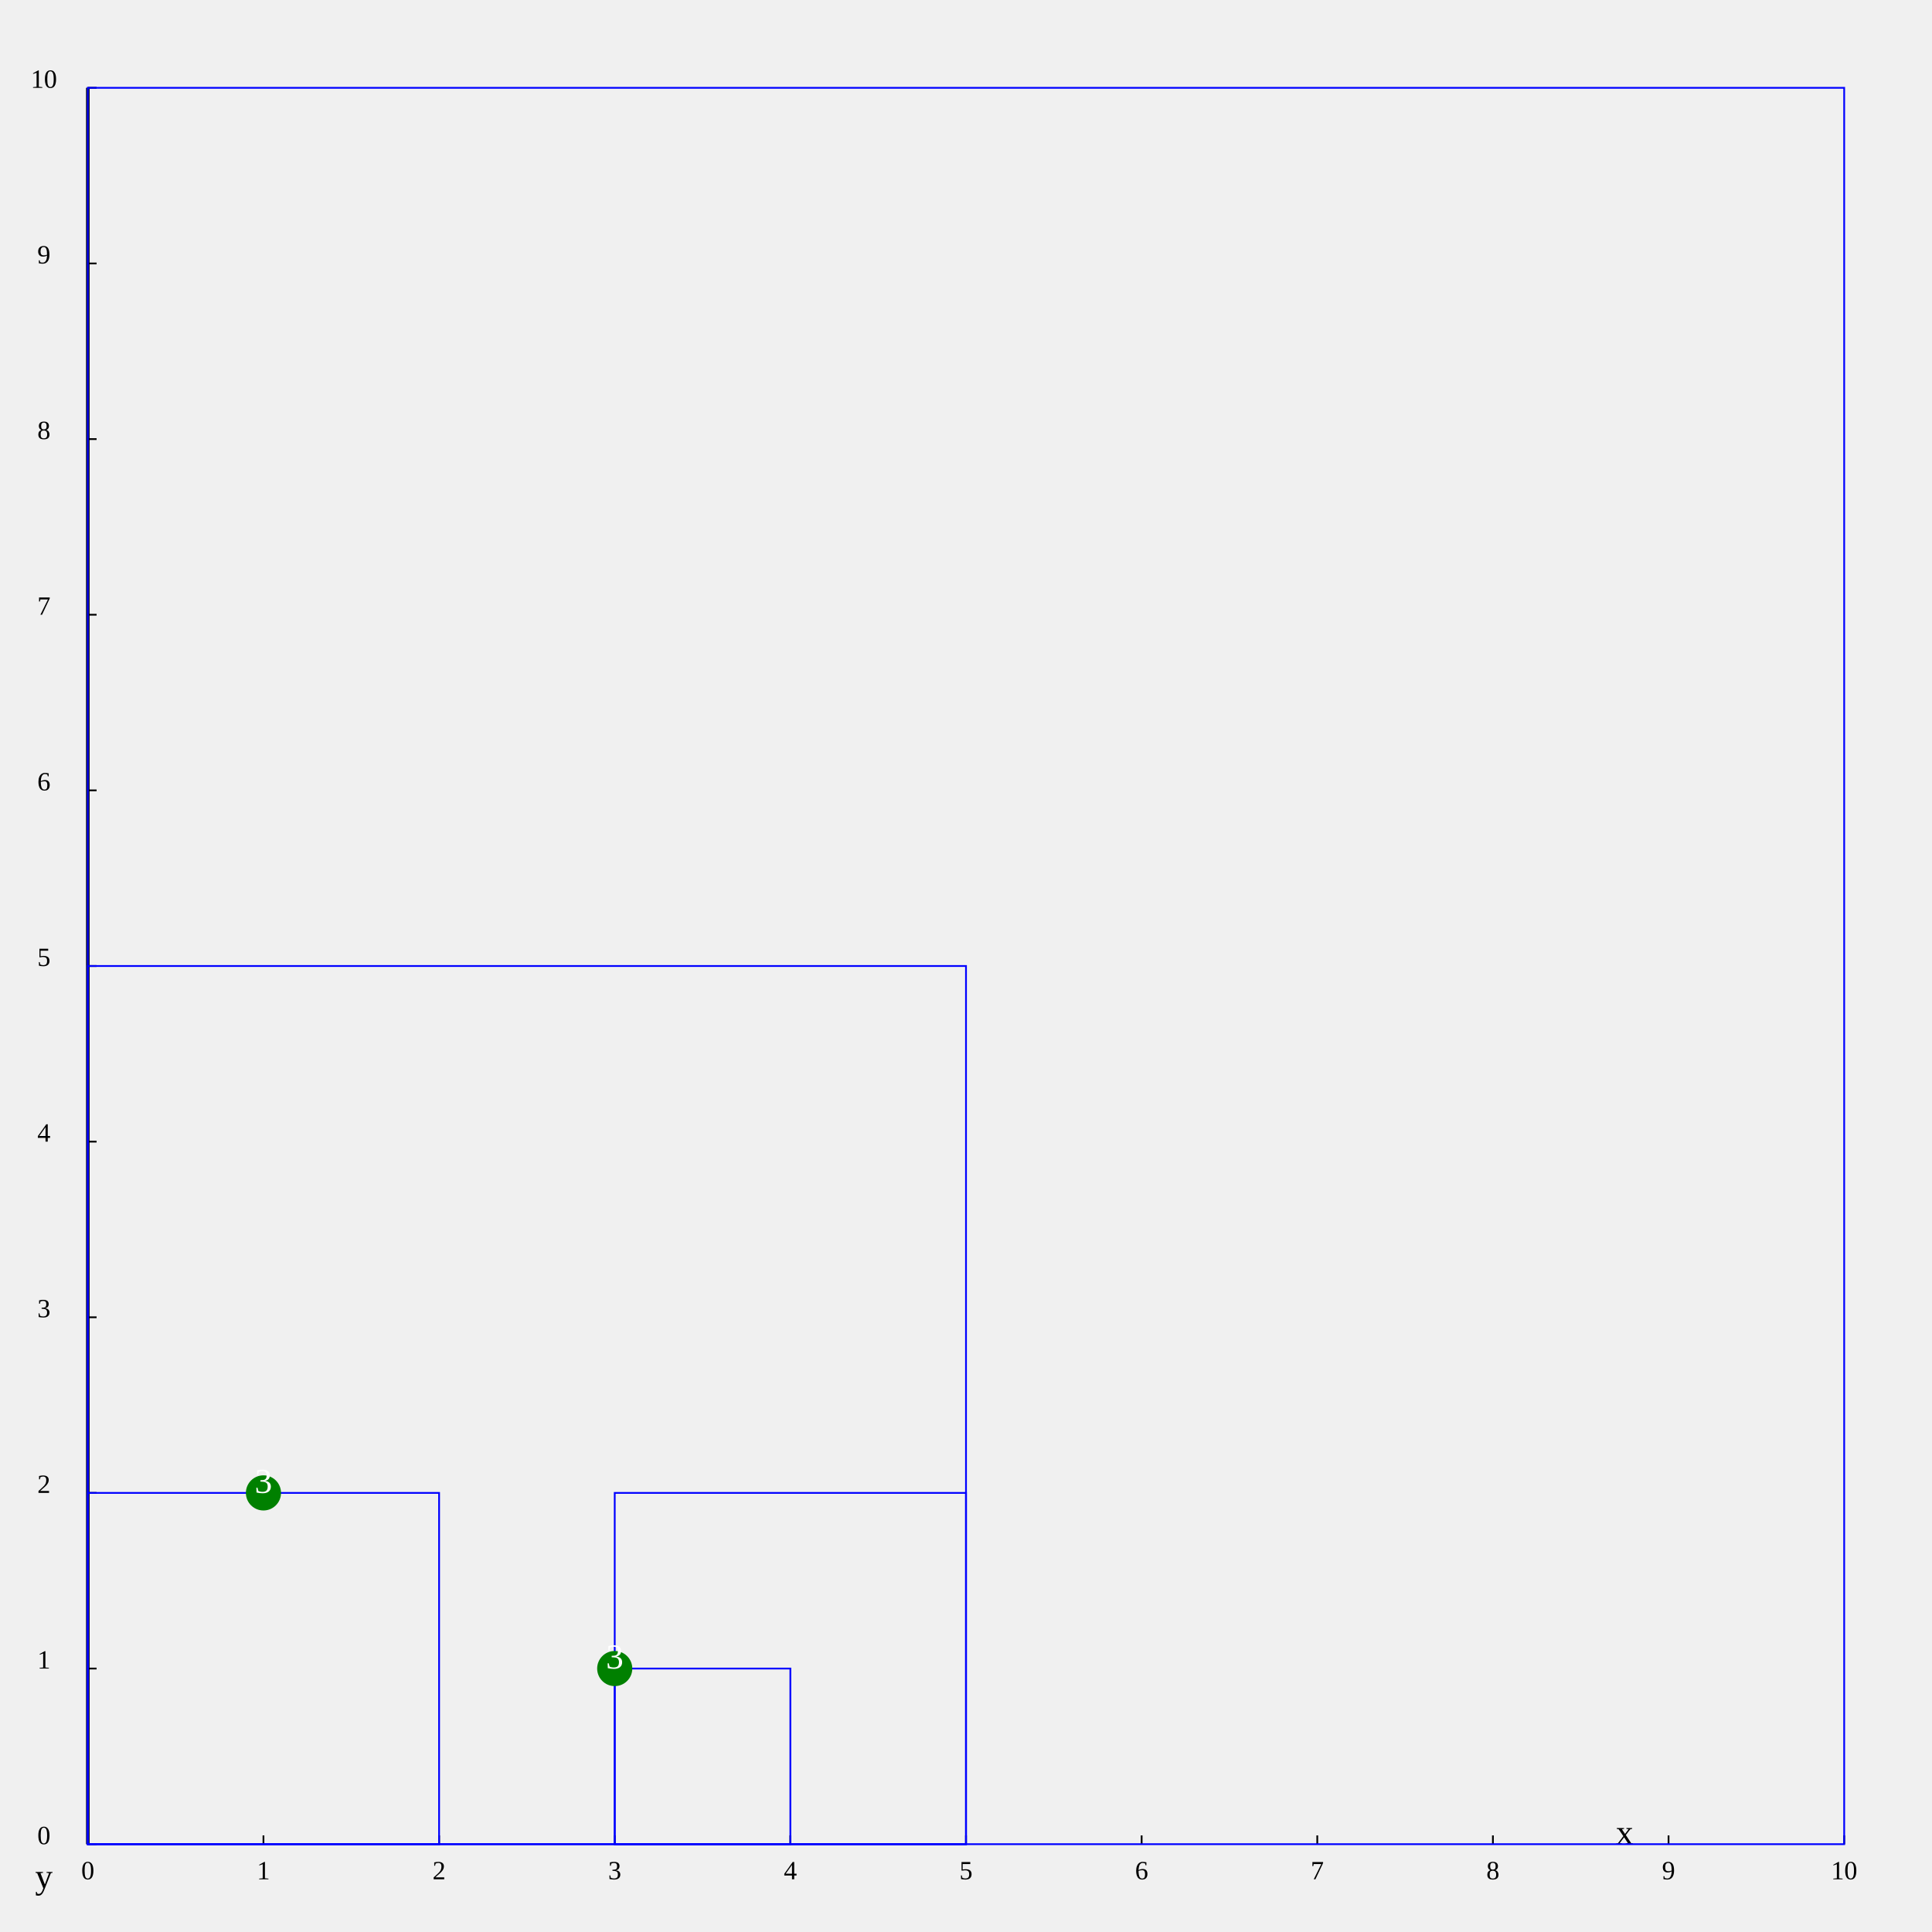
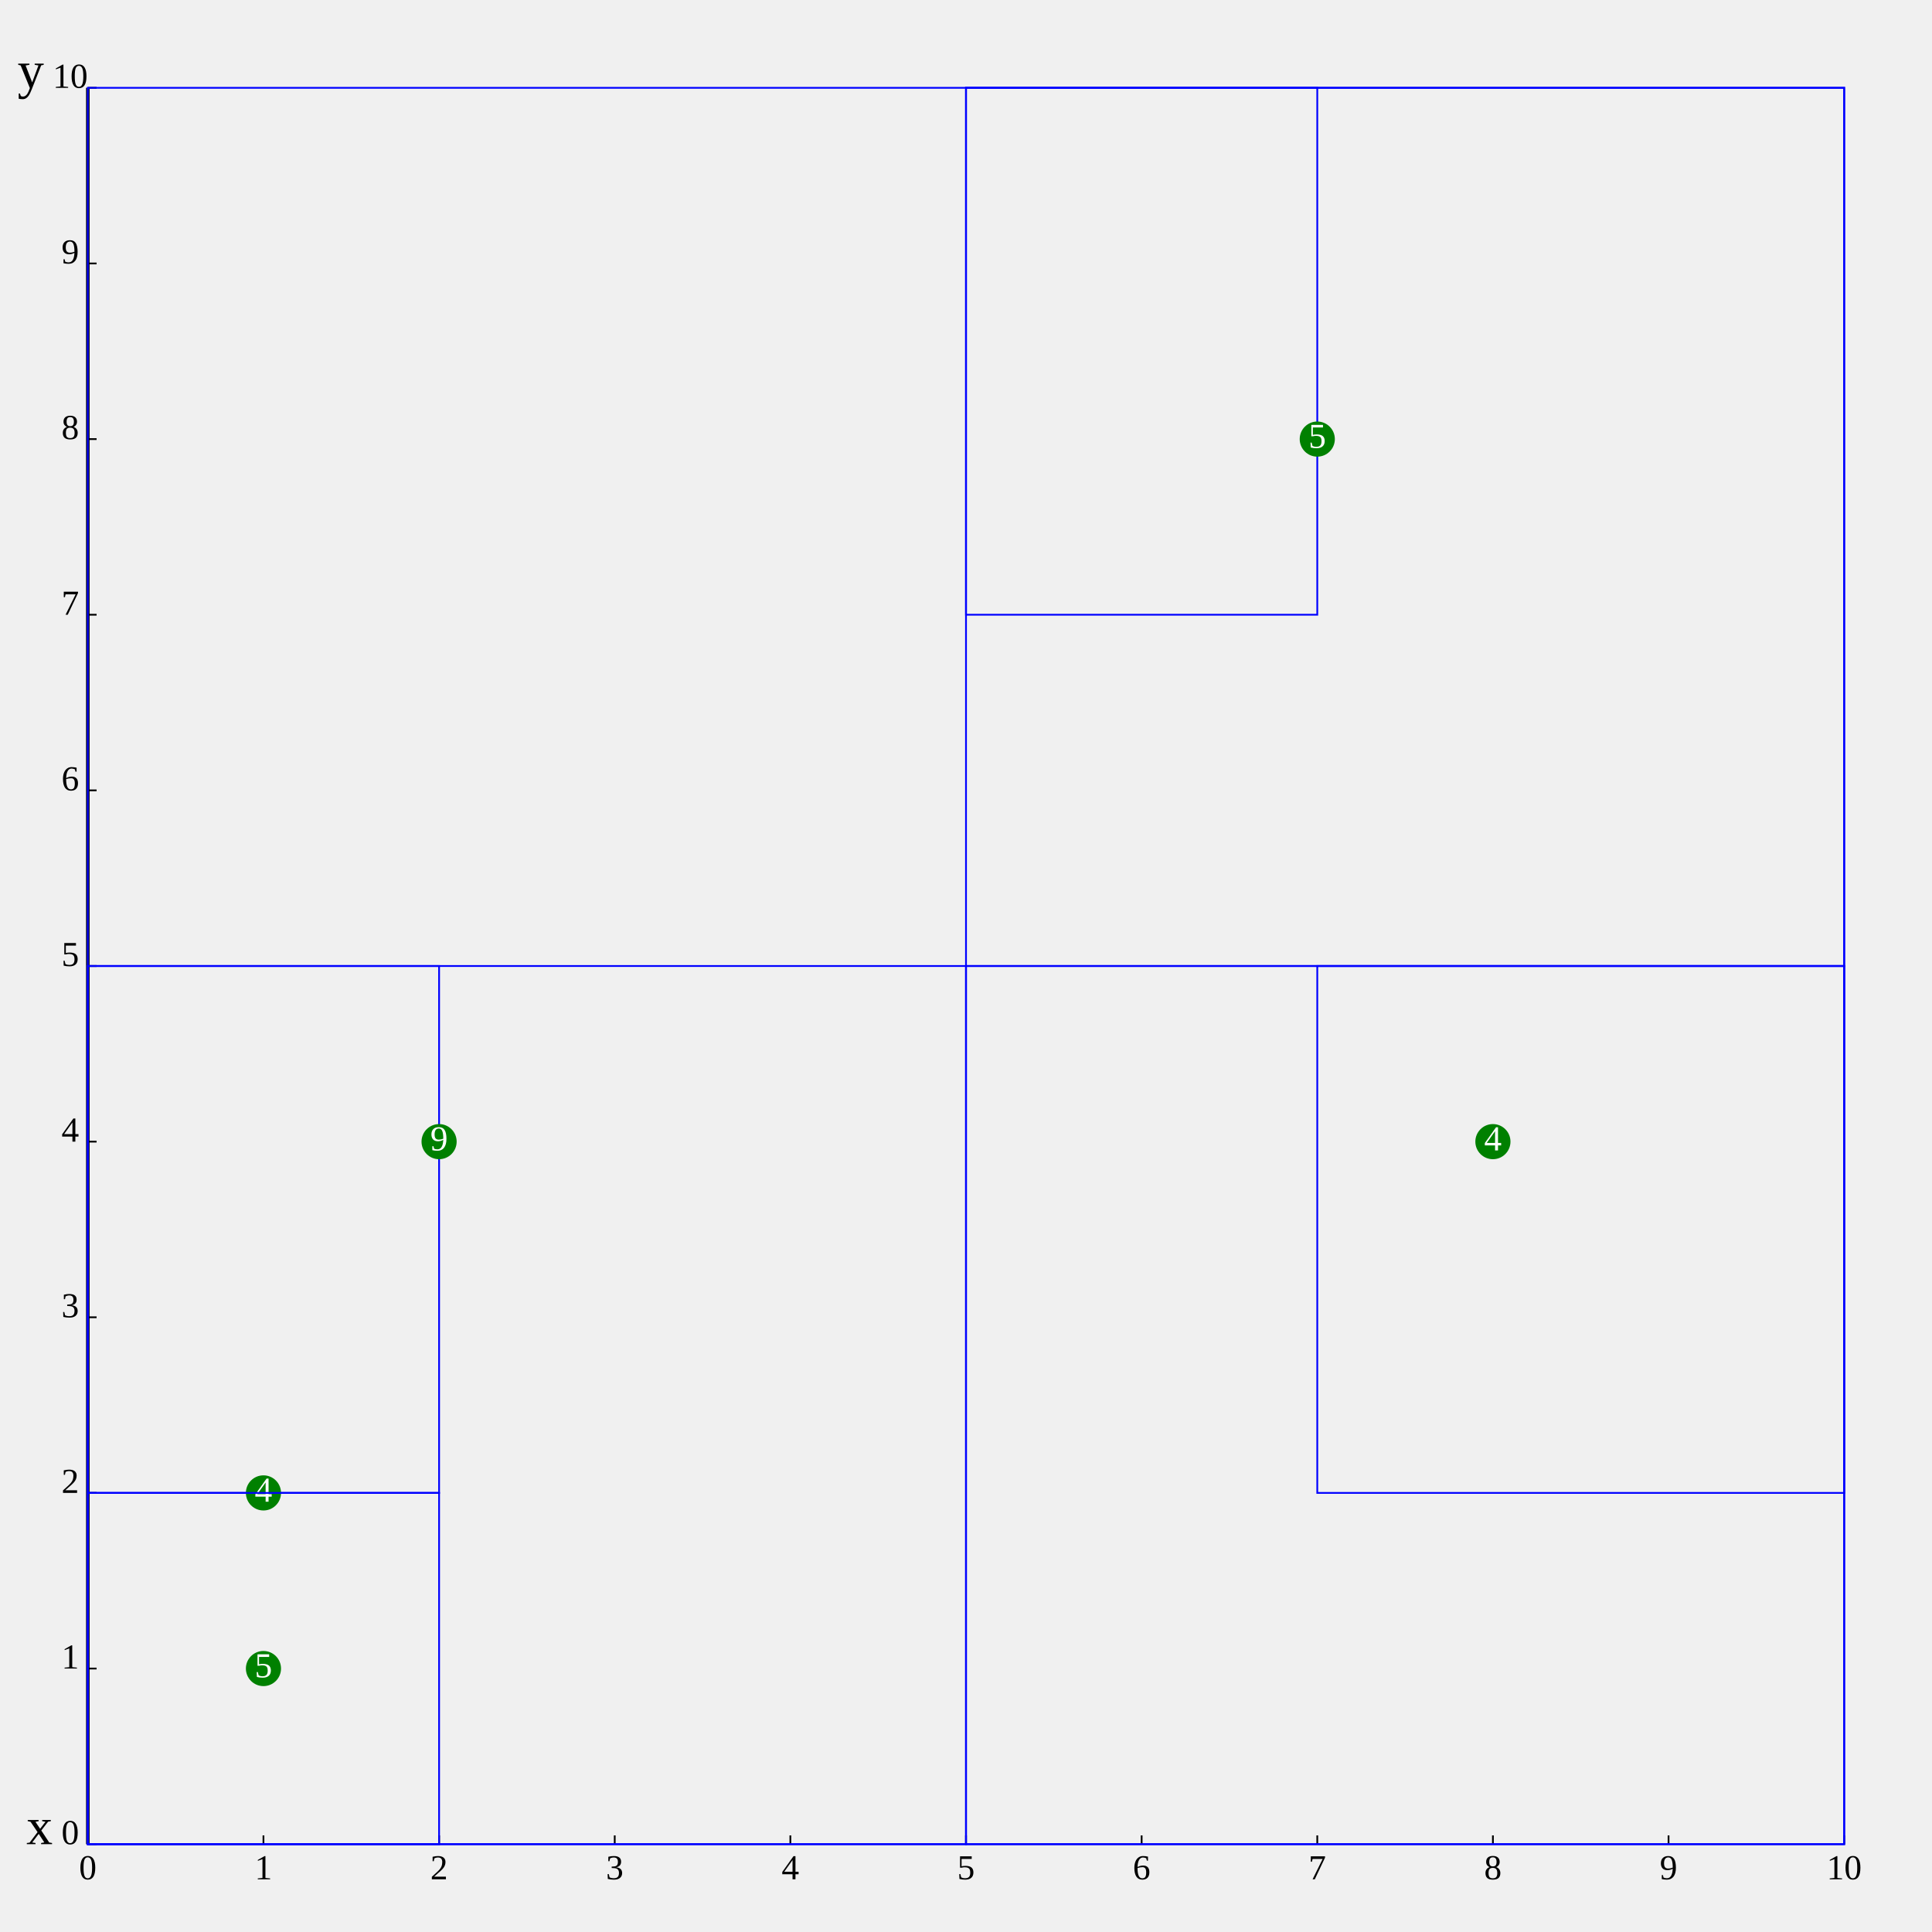
<svg xmlns="http://www.w3.org/2000/svg" viewBox="-50 -50 1100 1100" width="1100px" height="1100px" version="1.1">
  <line x1="0" y1="1000" x2="0" y2="1000" stroke="black" stroke-width="2" />
  <line x1="0" y1="1000" x2="0" y2="0" stroke="black" stroke-width="2" />
-   <text x="-30" y="1025" font-size="20">y</text>
-   <text x="870" y="1000" font-size="20">x</text>
+   <text x="-40" y="0" font-size="30">y</text>
+   <text x="-35" y="1000" font-size="30">x</text>
  <line x1="0" y1="1000" x2="0" y2="995" stroke="black" />
-   <text x="0" y="1020" text-anchor="middle" font-size="15">0</text>
+   <text x="0" y="1020" text-anchor="middle" font-size="20">0</text>
  <line x1="0" y1="1000" x2="5" y2="1000" stroke="black" />
-   <text x="-25" y="1000" text-anchor="middle" font-size="15">0</text>
+   <text x="-10" y="1000" text-anchor="middle" font-size="20">0</text>
  <line x1="100" y1="1000" x2="100" y2="995" stroke="black" />
-   <text x="100" y="1020" text-anchor="middle" font-size="15">1</text>
+   <text x="100" y="1020" text-anchor="middle" font-size="20">1</text>
  <line x1="0" y1="900" x2="5" y2="900" stroke="black" />
-   <text x="-25" y="900" text-anchor="middle" font-size="15">1</text>
+   <text x="-10" y="900" text-anchor="middle" font-size="20">1</text>
  <line x1="200" y1="1000" x2="200" y2="995" stroke="black" />
-   <text x="200" y="1020" text-anchor="middle" font-size="15">2</text>
+   <text x="200" y="1020" text-anchor="middle" font-size="20">2</text>
  <line x1="0" y1="800" x2="5" y2="800" stroke="black" />
-   <text x="-25" y="800" text-anchor="middle" font-size="15">2</text>
+   <text x="-10" y="800" text-anchor="middle" font-size="20">2</text>
  <line x1="300" y1="1000" x2="300" y2="995" stroke="black" />
-   <text x="300" y="1020" text-anchor="middle" font-size="15">3</text>
+   <text x="300" y="1020" text-anchor="middle" font-size="20">3</text>
  <line x1="0" y1="700" x2="5" y2="700" stroke="black" />
-   <text x="-25" y="700" text-anchor="middle" font-size="15">3</text>
+   <text x="-10" y="700" text-anchor="middle" font-size="20">3</text>
  <line x1="400" y1="1000" x2="400" y2="995" stroke="black" />
-   <text x="400" y="1020" text-anchor="middle" font-size="15">4</text>
+   <text x="400" y="1020" text-anchor="middle" font-size="20">4</text>
  <line x1="0" y1="600" x2="5" y2="600" stroke="black" />
-   <text x="-25" y="600" text-anchor="middle" font-size="15">4</text>
+   <text x="-10" y="600" text-anchor="middle" font-size="20">4</text>
  <line x1="500" y1="1000" x2="500" y2="995" stroke="black" />
-   <text x="500" y="1020" text-anchor="middle" font-size="15">5</text>
+   <text x="500" y="1020" text-anchor="middle" font-size="20">5</text>
  <line x1="0" y1="500" x2="5" y2="500" stroke="black" />
-   <text x="-25" y="500" text-anchor="middle" font-size="15">5</text>
+   <text x="-10" y="500" text-anchor="middle" font-size="20">5</text>
  <line x1="600" y1="1000" x2="600" y2="995" stroke="black" />
-   <text x="600" y="1020" text-anchor="middle" font-size="15">6</text>
+   <text x="600" y="1020" text-anchor="middle" font-size="20">6</text>
  <line x1="0" y1="400" x2="5" y2="400" stroke="black" />
-   <text x="-25" y="400" text-anchor="middle" font-size="15">6</text>
+   <text x="-10" y="400" text-anchor="middle" font-size="20">6</text>
  <line x1="700" y1="1000" x2="700" y2="995" stroke="black" />
-   <text x="700" y="1020" text-anchor="middle" font-size="15">7</text>
+   <text x="700" y="1020" text-anchor="middle" font-size="20">7</text>
  <line x1="0" y1="300" x2="5" y2="300" stroke="black" />
-   <text x="-25" y="300" text-anchor="middle" font-size="15">7</text>
+   <text x="-10" y="300" text-anchor="middle" font-size="20">7</text>
  <line x1="800" y1="1000" x2="800" y2="995" stroke="black" />
-   <text x="800" y="1020" text-anchor="middle" font-size="15">8</text>
+   <text x="800" y="1020" text-anchor="middle" font-size="20">8</text>
  <line x1="0" y1="200" x2="5" y2="200" stroke="black" />
-   <text x="-25" y="200" text-anchor="middle" font-size="15">8</text>
+   <text x="-10" y="200" text-anchor="middle" font-size="20">8</text>
  <line x1="900" y1="1000" x2="900" y2="995" stroke="black" />
-   <text x="900" y="1020" text-anchor="middle" font-size="15">9</text>
+   <text x="900" y="1020" text-anchor="middle" font-size="20">9</text>
  <line x1="0" y1="100" x2="5" y2="100" stroke="black" />
-   <text x="-25" y="100" text-anchor="middle" font-size="15">9</text>
+   <text x="-10" y="100" text-anchor="middle" font-size="20">9</text>
  <line x1="1000" y1="1000" x2="1000" y2="995" stroke="black" />
-   <text x="1000" y="1020" text-anchor="middle" font-size="15">10</text>
+   <text x="1000" y="1020" text-anchor="middle" font-size="20">10</text>
  <line x1="0" y1="0" x2="5" y2="0" stroke="black" />
-   <text x="-25" y="0" text-anchor="middle" font-size="15">10</text>
+   <text x="-10" y="0" text-anchor="middle" font-size="20">10</text>
  <rect x="0" y="0" width="1000" height="1000" fill="none" stroke="blue" stroke-width="1" />
  <rect x="0" y="500" width="500" height="500" fill="none" stroke="blue" stroke-width="1" />
  <rect x="0" y="800" width="200" height="200" fill="none" stroke="blue" stroke-width="1" />
-   <rect x="0" y="800" width="100" height="0" fill="none" stroke="blue" stroke-width="1" />
+   <circle cx="100" cy="900" r="10" fill="green" />
+   <text x="100" y="905" font-size="20" fill="white" text-anchor="middle">5</text>
  <circle cx="100" cy="800" r="10" fill="green" />
-   <text x="100" y="800" font-size="20" fill="white" text-anchor="middle">3</text>
-   <rect x="300" y="800" width="200" height="200" fill="none" stroke="blue" stroke-width="1" />
-   <rect x="300" y="900" width="100" height="100" fill="none" stroke="blue" stroke-width="1" />
-   <circle cx="300" cy="900" r="10" fill="green" />
-   <text x="300" y="900" font-size="20" fill="white" text-anchor="middle">3</text>
+   <text x="100" y="805" font-size="20" fill="white" text-anchor="middle">4</text>
+   <rect x="0" y="500" width="200" height="300" fill="none" stroke="blue" stroke-width="1" />
+   <circle cx="200" cy="600" r="10" fill="green" />
+   <text x="200" y="605" font-size="20" fill="white" text-anchor="middle">9</text>
+   <rect x="500" y="500" width="500" height="500" fill="none" stroke="blue" stroke-width="1" />
+   <rect x="700" y="500" width="300" height="300" fill="none" stroke="blue" stroke-width="1" />
+   <circle cx="800" cy="600" r="10" fill="green" />
+   <text x="800" y="605" font-size="20" fill="white" text-anchor="middle">4</text>
+   <rect x="500" y="0" width="500" height="500" fill="none" stroke="blue" stroke-width="1" />
+   <rect x="500" y="0" width="200" height="300" fill="none" stroke="blue" stroke-width="1" />
+   <circle cx="700" cy="200" r="10" fill="green" />
+   <text x="700" y="205" font-size="20" fill="white" text-anchor="middle">5</text>
</svg>
